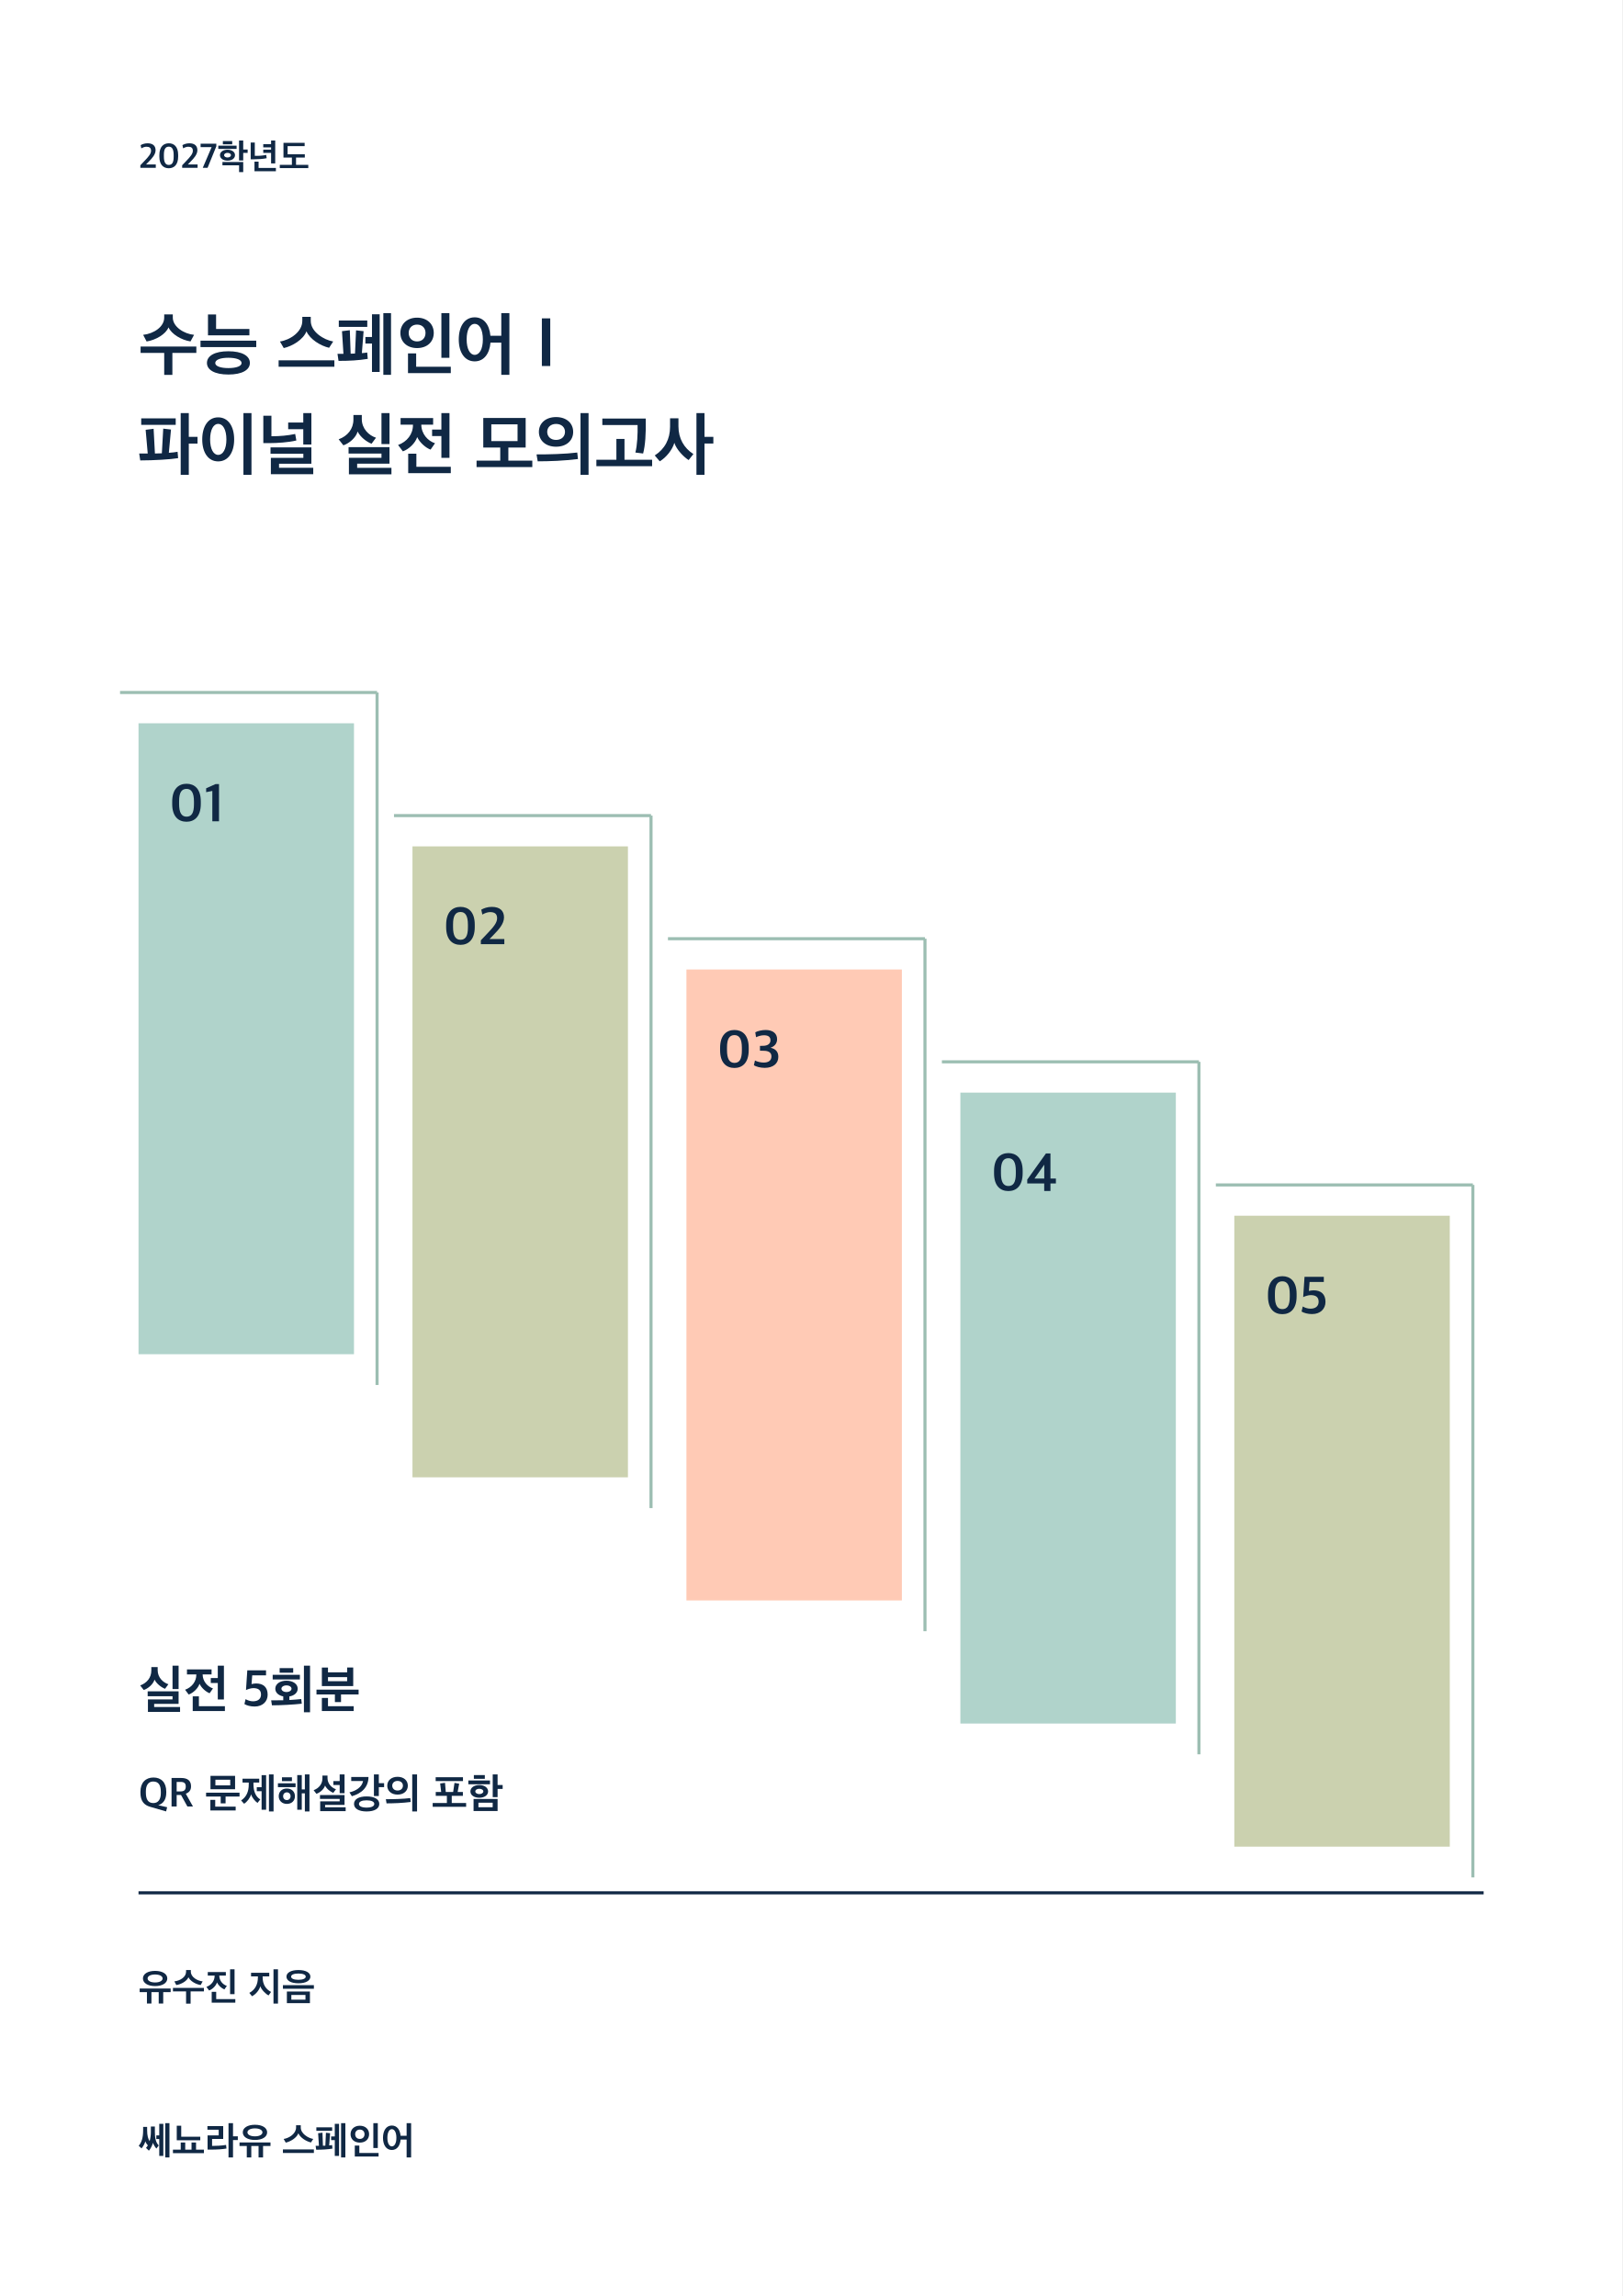
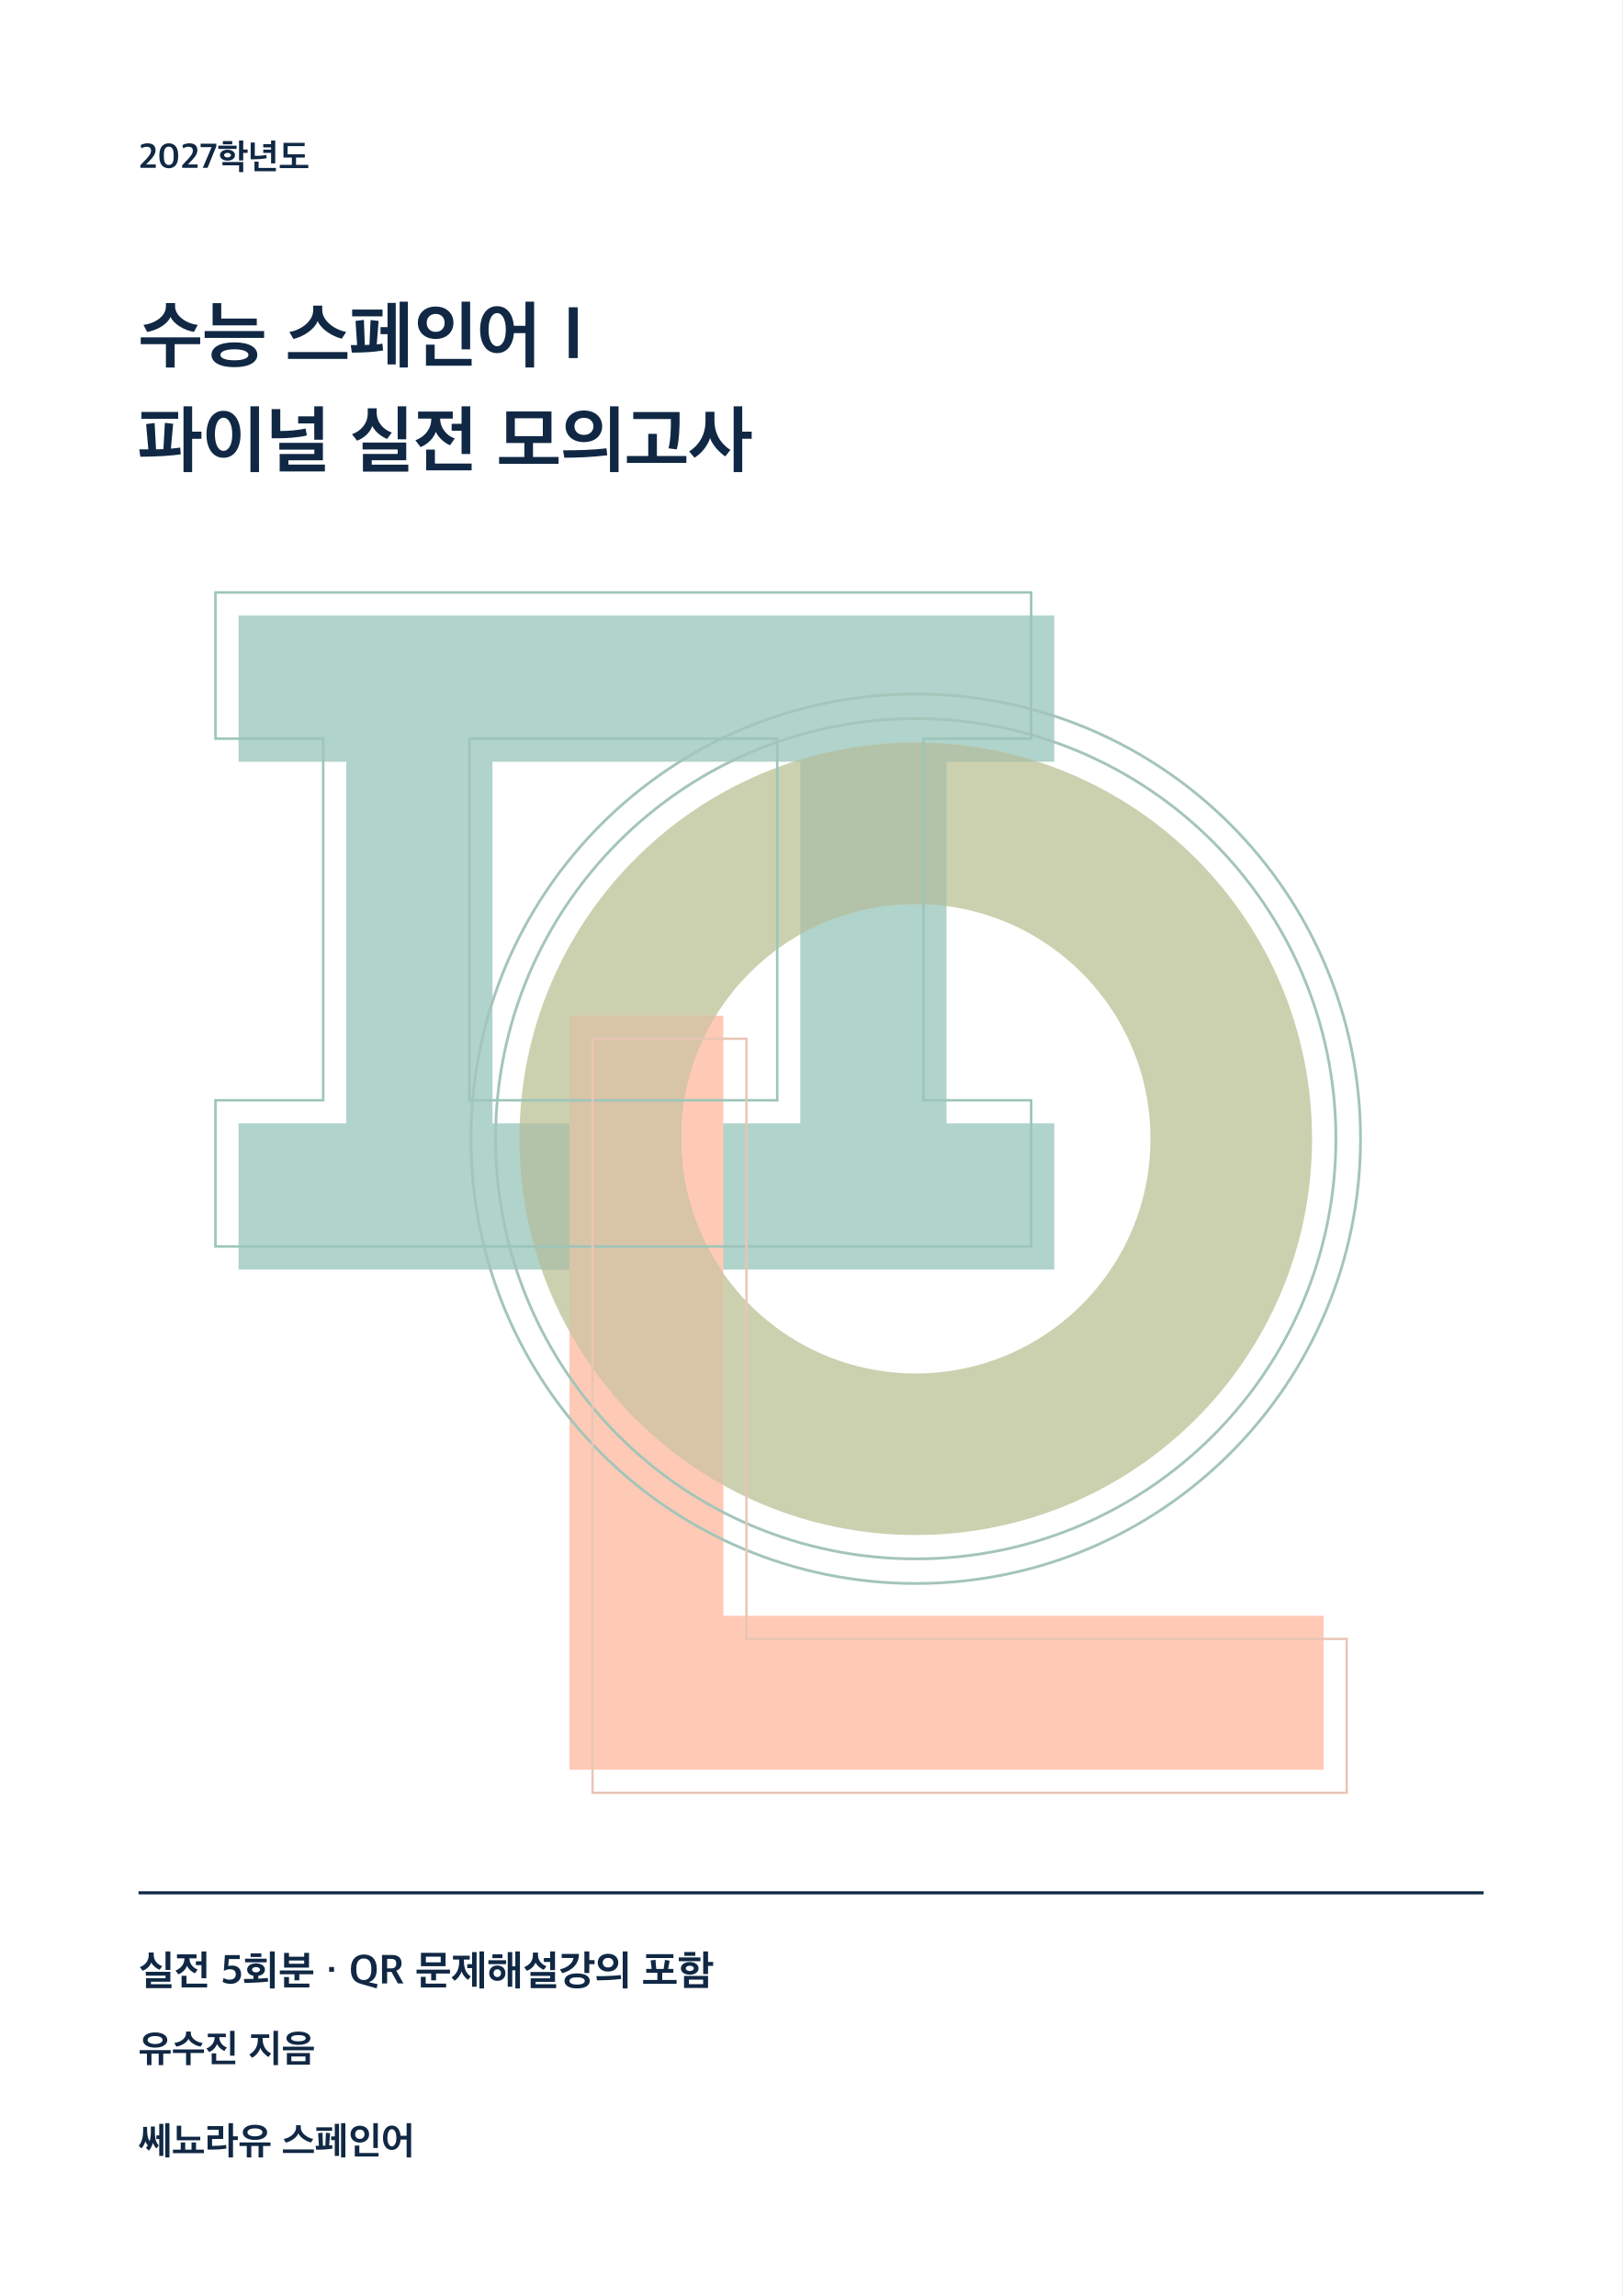
- <svg xmlns="http://www.w3.org/2000/svg" viewBox="0 0 1054 1492">
+ <svg xmlns="http://www.w3.org/2000/svg" xmlns:xlink="http://www.w3.org/1999/xlink" viewBox="0 0 1054 1492">
  <rect width="1054" height="1492" fill="white" />
  <g aria-label="2027학년도" fill="#102844" transform="translate(90 110) scale(0.023 -0.023)">
    <path transform="translate(0 0)" d="M52 41H488V137H213L294 220C378 307 482 416 482 538C482 662 405 734 255 734C176 734 106 709 60 682L80 591C118 614 174 637 222 637C309 637 354 605 354 522C354 436 278 351 183 251L52 113Z" />
    <path transform="translate(535 0)" d="M320 29C463 29 585 120 585 361V404C585 645 463 734 321 734C180 734 54 646 54 401V358C54 125 170 29 320 29ZM320 123C227 123 182 199 182 358V411C182 571 228 639 321 639C411 639 458 567 458 404V353C458 189 412 123 320 123Z" />
    <path transform="translate(1181 0)" d="M52 41H488V137H213L294 220C378 307 482 416 482 538C482 662 405 734 255 734C176 734 106 709 60 682L80 591C118 614 174 637 222 637C309 637 354 605 354 522C354 436 278 351 183 251L52 113Z" />
    <path transform="translate(1716 0)" d="M99 41H235L482 649V722H38V625H349Z" />
    <path transform="translate(2231 0)" d="M852 464V558H727V812H609V248H727V464ZM140 205V112H610V-80H727V205ZM540 576V667H23V576ZM152 706H416V797H152ZM495 399C495 491 405 553 284 553C161 553 70 491 70 399C70 307 162 244 284 244C405 244 495 307 495 399ZM187 399C187 438 230 464 284 464C336 464 380 438 380 399C380 360 336 333 284 333C231 333 187 360 187 399Z" />
    <path transform="translate(3096 0)" d="M785 -55V38H296V215H180V-55ZM511 407C420 385 297 376 189 380V755H73V282H162C271 282 432 291 525 313ZM649 619V554H428V464H649V166H766V812H649V710H428V619Z" />
    <path transform="translate(3961 0)" d="M737 331V424H251V654H732V747H134V331H372V125H30V33H835V125H489V331Z" />
  </g>
  <g aria-label="쎄뇨라유 스페인어" fill="#102844" transform="translate(90 1400) scale(0.025 -0.025)">
    <path transform="translate(0 0)" d="M526 233C447 313 425 429 425 590V725H321V586C321 499 310 417 289 345C251 398 224 490 224 627V715H120V623C120 447 84 311 5 226L78 157C126 213 164 287 178 341C189 305 218 260 243 234C228 210 212 188 195 169L270 97C317 150 363 247 375 302C389 259 431 187 465 153ZM804 -79V812H695V-79ZM539 400V-38H645V796H539V495H463V400Z" />
    <path transform="translate(865 0)" d="M835 33V124H630V310H513V124H349V310H232V124H30V33ZM740 368V460H245V746H129V368Z" />
    <path transform="translate(1730 0)" d="M556 153 546 247C431 226 267 221 182 221V402H471V736H61V643H354V495H65V125H159C310 125 462 135 556 153ZM726 812H609V-79H726V374H851V470H726Z" />
    <path transform="translate(2595 0)" d="M748 574C748 691 624 771 431 771C239 771 115 691 115 574C115 456 239 376 431 376C624 376 748 456 748 574ZM336 -78V219H525V-78H642V219H835V312H30V219H219V-78ZM626 574C626 515 551 470 431 470C310 470 236 515 236 574C236 633 310 677 431 677C551 677 626 633 626 574Z" />
    <path transform="translate(3460 0)" d="" />
    <path transform="translate(3723 0)" d="M835 37V130H30V37ZM818 402C682 425 494 542 494 699V758H372V699C372 541 195 423 49 402L104 307C227 334 386 429 432 549C483 432 637 339 759 311Z" />
    <path transform="translate(4588 0)" d="M452 151 444 243C421 239 396 236 367 234C376 339 384 444 392 551L283 563C277 450 273 339 268 228L205 226C201 339 196 451 193 565C155 560 118 555 80 551C86 441 94 334 101 224H15C21 192 24 154 30 122C189 122 317 129 452 151ZM624 -38V795H513V467H418V372H513V-38ZM788 -79V812H677V-79ZM445 613V705H34V613Z" />
    <path transform="translate(5453 0)" d="M766 166V812H650V166ZM786 -55V37H286V230H168V-55ZM58 526C58 398 153 307 299 307C446 307 540 398 540 526C540 652 446 746 299 746C153 746 58 652 58 526ZM178 526C178 594 224 646 299 646C376 646 421 594 421 526C421 455 376 403 299 403C224 403 178 455 178 526Z" />
    <path transform="translate(6318 0)" d="M36 432C36 245 121 115 266 115C399 115 481 225 494 386H650V-79H767V812H650V485H493C479 644 398 751 266 751C121 751 36 620 36 432ZM384 432C384 292 335 209 266 209C199 209 150 292 150 432C150 573 199 657 266 657C335 657 384 573 384 432Z" />
  </g>
-   <g aria-label="수능 스페인어Ⅰ" fill="#102844" transform="translate(90 240) scale(0.045 -0.045)">
+   <g aria-label="수능 스페인어Ⅰ" fill="#102844" transform="translate(90 235) scale(0.048 -0.048)">
    <path transform="translate(0 0)" d="M489 -80V237H835V329H30V237H371V-80ZM802 498C659 511 495 614 495 747V793H371V747C371 614 221 515 67 498L117 402C252 424 394 508 433 606C477 508 619 423 751 403Z" />
    <path transform="translate(865 0)" d="M835 321V414H30V321ZM736 491V583H255V792H138V491ZM743 92C743 195 630 261 432 261C236 261 123 195 123 92C123 -9 236 -75 433 -75C630 -75 743 -9 743 92ZM623 91C623 46 548 18 432 18C317 18 243 46 243 91C243 138 317 167 432 167C548 167 623 138 623 91Z" />
    <path transform="translate(1730 0)" d="" />
    <path transform="translate(1993 0)" d="M835 37V130H30V37ZM818 402C682 425 494 542 494 699V758H372V699C372 541 195 423 49 402L104 307C227 334 386 429 432 549C483 432 637 339 759 311Z" />
    <path transform="translate(2858 0)" d="M452 151 444 243C421 239 396 236 367 234C376 339 384 444 392 551L283 563C277 450 273 339 268 228L205 226C201 339 196 451 193 565C155 560 118 555 80 551C86 441 94 334 101 224H15C21 192 24 154 30 122C189 122 317 129 452 151ZM624 -38V795H513V467H418V372H513V-38ZM788 -79V812H677V-79ZM445 613V705H34V613Z" />
    <path transform="translate(3723 0)" d="M766 166V812H650V166ZM786 -55V37H286V230H168V-55ZM58 526C58 398 153 307 299 307C446 307 540 398 540 526C540 652 446 746 299 746C153 746 58 652 58 526ZM178 526C178 594 224 646 299 646C376 646 421 594 421 526C421 455 376 403 299 403C224 403 178 455 178 526Z" />
    <path transform="translate(4588 0)" d="M36 432C36 245 121 115 266 115C399 115 481 225 494 386H650V-79H767V812H650V485H493C479 644 398 751 266 751C121 751 36 620 36 432ZM384 432C384 292 335 209 266 209C199 209 150 292 150 432C150 573 199 657 266 657C335 657 384 573 384 432Z" />
    <path transform="translate(5453 0)" d="M371 736V48H492V736Z" />
  </g>
-   <g aria-label="파이널 실전 모의고사" fill="#102844" transform="translate(90 305) scale(0.045 -0.045)">
+   <g aria-label="파이널 실전 모의고사" fill="#102844" transform="translate(90 303) scale(0.048 -0.048)">
    <path transform="translate(0 0)" d="M572 162C570 192 567 224 564 254C531 247 489 243 438 239L469 575L357 588C351 469 344 350 337 232L237 229C230 348 225 466 218 586C180 581 142 575 103 571L133 229H10C15 196 21 163 25 129C224 129 467 144 572 162ZM726 812H609V-79H726V372H852V469H726ZM537 643V736H39V643Z" />
    <path transform="translate(865 0)" d="M766 -79V812H650V-79ZM55 432C55 245 140 115 285 115C431 115 516 246 516 432C516 620 431 751 285 751C140 751 55 620 55 432ZM404 432C404 292 354 209 285 209C218 209 169 292 169 432C169 573 218 657 285 657C354 657 404 573 404 432Z" />
    <path transform="translate(1730 0)" d="M793 -70V23H299V81H766V317H176V225H650V166H181V-70ZM549 417 532 511C424 488 313 478 189 478V774H72V379H162C271 379 434 389 549 417ZM766 359V812H649V676H431V580H649V359Z" />
    <path transform="translate(2595 0)" d="" />
    <path transform="translate(2858 0)" d="M766 365V812H650V365ZM794 -72V22H299V82H766V321H175V228H650V167H180V-72ZM571 457C467 490 366 588 366 725V785H245V719C245 584 161 481 32 434L100 347C183 375 280 455 306 546C346 464 438 396 507 370Z" />
    <path transform="translate(3723 0)" d="M61 645H240V642C240 507 154 399 25 352L94 260C180 290 274 379 301 466C339 384 426 310 494 285L558 377C456 410 362 509 360 645H531V741H61ZM767 166V812H650V575H516V481H650V166ZM786 -55V37H289V226H171V-55Z" />
    <path transform="translate(4588 0)" d="" />
    <path transform="translate(4851 0)" d="M835 33V126H489V315H739V742H127V315H372V126H30V33ZM622 408H243V650H622Z" />
    <path transform="translate(5716 0)" d="M185 542C185 605 233 656 313 656C394 656 442 605 442 542C442 476 394 425 313 425C233 425 185 476 185 542ZM782 812H666V-79H782ZM65 541C65 417 163 327 313 327C464 327 560 417 560 541C560 666 464 755 313 755C163 755 65 666 65 541ZM629 149 619 243C540 233 432 225 321 221C220 217 134 216 31 216L48 116C123 115 229 119 328 123C423 128 544 138 629 149Z" />
    <path transform="translate(6581 0)" d="M835 46V139H436V439H319V139H30V46ZM743 734H116V640H625C628 517 621 346 593 243L705 229C736 347 747 510 743 734Z" />
    <path transform="translate(7446 0)" d="M726 812H610V-79H726V373H854V469H726ZM566 221C431 307 350 445 350 621V737H229V615C229 437 153 294 8 201C33 173 56 145 80 116C172 170 262 282 291 383C321 286 424 181 497 134C521 163 542 192 566 221Z" />
  </g>
-   <rect x="90" y="470" width="140" height="410" fill="#b0d3cb" />
-   <path d="M78 450H245" fill="none" stroke="#9cbeb2" stroke-width="2" />
-   <path d="M245 450L245 900" fill="none" stroke="#9cbeb2" stroke-width="2" />
-   <g aria-label="01" fill="#102844" transform="translate(110 535) scale(0.035 -0.035)">
-     <path transform="translate(0 0)" d="M320 29C463 29 585 120 585 361V404C585 645 463 734 321 734C180 734 54 646 54 401V358C54 125 170 29 320 29ZM320 123C227 123 182 199 182 358V411C182 571 228 639 321 639C411 639 458 567 458 404V353C458 189 412 123 320 123Z" />
-     <path transform="translate(646 0)" d="M153 37H277V728H212L38 650V578L153 601Z" />
+   <g id="consonant-cluster-3" aria-label="파이널 초성 ㅍ ㅇ ㄴ 결합 조형" transform="translate(125 400) scale(1)">
+     <defs>
+       <path id="p3" d="M30 0H560V95H490V330H560V425H30V330H100V95H30Z M195 95V330H395V95Z" fill-rule="evenodd" />
+       <path id="n3" d="M245 260H345V650H735V750H245Z" />
+       <clipPath id="cp3">
+         <path d="M30 0H560V95H490V330H560V425H30V330H100V95H30Z M195 95V330H395V95Z" clip-rule="evenodd" />
+       </clipPath>
+       <clipPath id="cn3">
+         <path d="M245 260H345V650H735V750H245Z" />
+       </clipPath>
+     </defs>
+     <g id="pieup" fill="#b0d3cb">
+       <use xlink:href="#p3" />
+     </g>
+     <g id="ieung" stroke="#cbd1af">
+       <circle cx="470" cy="340" r="205" fill="none" stroke-width="105" />
+     </g>
+     <g id="nieun" fill="#ffcab5">
+       <use xlink:href="#n3" />
+     </g>
+     <g id="pieup-ieung-intersection" clip-path="url(#cp3)" stroke="#b2c3aa">
+       <circle cx="470" cy="340" r="205" fill="none" stroke-width="105" />
+     </g>
+     <g id="nieun-ieung-intersection" clip-path="url(#cn3)" stroke="#d8c4a7">
+       <circle cx="470" cy="340" r="205" fill="none" stroke-width="105" />
+     </g>
+     <g id="ieung-contours" fill="none" stroke="#a4c5b9" stroke-width="1.8">
+       <circle cx="470" cy="340" r="273" />
+       <circle cx="470" cy="340" r="289" />
+     </g>
+     <use xlink:href="#p3" transform="translate(-15 -15)" fill="none" stroke="#9dc5ba" stroke-width="1.6" />
+     <path id="nieun-contour" d="M245 260H345V650H735V750H245Z" transform="translate(15 15)" fill="none" stroke="#e8c5b5" stroke-width="1.5" />
  </g>
-   <rect x="268" y="550" width="140" height="410" fill="#cbd1af" />
-   <path d="M256 530H423" fill="none" stroke="#9cbeb2" stroke-width="2" />
-   <path d="M423 530L423 980" fill="none" stroke="#9cbeb2" stroke-width="2" />
-   <g aria-label="02" fill="#102844" transform="translate(288 615) scale(0.035 -0.035)">
-     <path transform="translate(0 0)" d="M320 29C463 29 585 120 585 361V404C585 645 463 734 321 734C180 734 54 646 54 401V358C54 125 170 29 320 29ZM320 123C227 123 182 199 182 358V411C182 571 228 639 321 639C411 639 458 567 458 404V353C458 189 412 123 320 123Z" />
-     <path transform="translate(646 0)" d="M52 41H488V137H213L294 220C378 307 482 416 482 538C482 662 405 734 255 734C176 734 106 709 60 682L80 591C118 614 174 637 222 637C309 637 354 605 354 522C354 436 278 351 183 251L52 113Z" />
-   </g>
-   <rect x="446" y="630" width="140" height="410" fill="#ffcab5" />
-   <path d="M434 610H601" fill="none" stroke="#9cbeb2" stroke-width="2" />
-   <path d="M601 610L601 1060" fill="none" stroke="#9cbeb2" stroke-width="2" />
-   <g aria-label="03" fill="#102844" transform="translate(466 695) scale(0.035 -0.035)">
-     <path transform="translate(0 0)" d="M320 29C463 29 585 120 585 361V404C585 645 463 734 321 734C180 734 54 646 54 401V358C54 125 170 29 320 29ZM320 123C227 123 182 199 182 358V411C182 571 228 639 321 639C411 639 458 567 458 404V353C458 189 412 123 320 123Z" />
-     <path transform="translate(646 0)" d="M236 31C392 31 489 110 489 236C489 338 429 387 343 404C418 430 466 482 466 564C466 674 380 734 253 734C186 734 103 715 61 691L75 600C116 619 170 636 221 636C296 636 343 611 343 542C343 478 290 442 211 440L148 439V350L219 348C306 347 361 317 361 244C361 167 307 129 215 129C164 129 90 146 55 168L35 79C74 54 154 31 236 31Z" />
-   </g>
-   <rect x="624" y="710" width="140" height="410" fill="#b0d3cb" />
-   <path d="M612 690H779" fill="none" stroke="#9cbeb2" stroke-width="2" />
-   <path d="M779 690L779 1140" fill="none" stroke="#9cbeb2" stroke-width="2" />
-   <g aria-label="04" fill="#102844" transform="translate(644 775) scale(0.035 -0.035)">
-     <path transform="translate(0 0)" d="M320 29C463 29 585 120 585 361V404C585 645 463 734 321 734C180 734 54 646 54 401V358C54 125 170 29 320 29ZM320 123C227 123 182 199 182 358V411C182 571 228 639 321 639C411 639 458 567 458 404V353C458 189 412 123 320 123Z" />
-     <path transform="translate(646 0)" d="M339 30H455V170H556V261H455V727H371L24 242V170H339ZM158 261 340 519V261Z" />
-   </g>
-   <rect x="802" y="790" width="140" height="410" fill="#cbd1af" />
-   <path d="M790 770H957" fill="none" stroke="#9cbeb2" stroke-width="2" />
-   <path d="M957 770L957 1220" fill="none" stroke="#9cbeb2" stroke-width="2" />
-   <g aria-label="05" fill="#102844" transform="translate(822 855) scale(0.035 -0.035)">
-     <path transform="translate(0 0)" d="M320 29C463 29 585 120 585 361V404C585 645 463 734 321 734C180 734 54 646 54 401V358C54 125 170 29 320 29ZM320 123C227 123 182 199 182 358V411C182 571 228 639 321 639C411 639 458 567 458 404V353C458 189 412 123 320 123Z" />
-     <path transform="translate(646 0)" d="M226 31C382 31 475 130 475 257C475 402 390 472 253 472C227 472 190 466 167 460L180 627H444V723H86L61 346C93 362 157 383 200 383C294 383 348 347 348 260C348 177 290 131 195 131C142 131 90 150 53 172L31 78C75 51 148 31 226 31Z" />
-   </g>
-   <g aria-label="실전 5회분" fill="#102844" transform="translate(90 1110) scale(0.034 -0.034)">
+   <path d="M90 1230H964" fill="none" stroke="#102844" stroke-width="2" />
+   <g aria-label="실전 5회분 · QR 문제해설강의 포함" fill="#102844" transform="translate(90 1290) scale(0.027 -0.027)">
    <path transform="translate(0 0)" d="M766 365V812H650V365ZM794 -72V22H299V82H766V321H175V228H650V167H180V-72ZM571 457C467 490 366 588 366 725V785H245V719C245 584 161 481 32 434L100 347C183 375 280 455 306 546C346 464 438 396 507 370Z" />
    <path transform="translate(865 0)" d="M61 645H240V642C240 507 154 399 25 352L94 260C180 290 274 379 301 466C339 384 426 310 494 285L558 377C456 410 362 509 360 645H531V741H61ZM767 166V812H650V575H516V481H650V166ZM786 -55V37H289V226H171V-55Z" />
    <path transform="translate(1730 0)" d="" />
    <path transform="translate(1993 0)" d="M226 31C382 31 475 130 475 257C475 402 390 472 253 472C227 472 190 466 167 460L180 627H444V723H86L61 346C93 362 157 383 200 383C294 383 348 347 348 260C348 177 290 131 195 131C142 131 90 150 53 172L31 78C75 51 148 31 226 31Z" />
    <path transform="translate(2506 0)" d="M536 372C536 463 445 525 321 525C198 525 108 463 108 372C108 297 169 242 260 225V151C183 150 105 149 29 149L44 54C211 54 462 68 614 85L604 174C539 166 461 161 377 156V224C471 239 536 295 536 372ZM772 812H655V-79H772ZM578 549V637H58V549ZM191 677H450V765H191ZM418 372C418 338 378 308 321 308C265 308 225 338 225 372C225 406 265 435 321 435C378 435 418 406 418 372Z" />
    <path transform="translate(3371 0)" d="M732 422V777H616V684H250V776H133V422ZM499 116V262H835V354H30V262H382V116ZM741 -55V37H250V195H133V-55ZM616 515H250V593H616Z" />
+     <path transform="translate(4236 0)" d="" />
+     <path transform="translate(4499 0)" d="M89 321H206V437H89Z" />
+     <path transform="translate(4802 0)" d="" />
+     <path transform="translate(5065 0)" d="M668 376V397C668 624 543 738 360 738C173 738 46 616 46 395V373C46 173 133 75 277 34L664 -78L689 23L474 72C595 107 668 208 668 376ZM358 123C227 123 177 218 177 374V409C177 548 235 642 354 642C487 641 537 548 537 394V359C537 219 478 123 358 123Z" />
+     <path transform="translate(5779 0)" d="M81 41H204V318H309L462 41H596L426 344V349C503 379 550 430 550 526C550 660 469 727 311 727H81ZM204 403V632H297C385 632 423 600 423 522C423 442 387 403 298 403Z" />
+     <path transform="translate(6398 0)" d="" />
+     <path transform="translate(6661 0)" d="M728 778H136V456H728ZM499 116V280H835V373H30V280H382V116ZM742 -55V37H250V200H133V-55ZM611 549H254V685H611Z" />
+     <path transform="translate(7526 0)" d="M469 211C363 274 305 401 305 575V616H444V709H42V616H192V573C192 397 135 270 8 186L79 107C151 148 227 251 248 334C270 255 345 164 403 127ZM610 -38V795H501V505H385V409H501V-38ZM789 -79V812H678V-79Z" />
+     <path transform="translate(8391 0)" d="M788 -79V812H677V452H603V796H494V-38H603V358H677V-79ZM438 288C438 400 359 473 243 473C129 473 48 401 48 288C48 182 128 103 243 103C359 103 438 176 438 288ZM29 506H454V599H29ZM333 288C333 234 295 195 243 195C192 195 154 232 154 288C154 343 192 381 243 381C295 381 333 343 333 288ZM126 650H366V743H126Z" />
+     <path transform="translate(9256 0)" d="M767 361V812H650V652H498V558H650V361ZM794 -72V22H299V79H767V316H176V223H650V165H181V-72ZM561 456C458 489 357 587 357 724V784H235V718C235 583 151 480 23 433L90 346C174 374 271 454 298 545C336 463 428 395 496 369Z" />
+     <path transform="translate(10121 0)" d="M854 506V602H727V812H609V292H727V506ZM738 102C738 213 627 283 432 283C241 283 130 213 130 102C130 -8 241 -79 432 -79C627 -79 738 -8 738 102ZM618 102C618 47 550 14 432 14C316 14 249 47 249 102C249 156 316 189 432 189C550 189 618 156 618 102ZM478 751H63V654H348C322 504 168 412 20 381L78 288C317 356 477 507 478 751Z" />
+     <path transform="translate(10986 0)" d="M185 542C185 605 233 656 313 656C394 656 442 605 442 542C442 476 394 425 313 425C233 425 185 476 185 542ZM782 812H666V-79H782ZM65 541C65 417 163 327 313 327C464 327 560 417 560 541C560 666 464 755 313 755C163 755 65 666 65 541ZM629 149 619 243C540 233 432 225 321 221C220 217 134 216 31 216L48 116C123 115 229 119 328 123C423 128 544 138 629 149Z" />
+     <path transform="translate(11851 0)" d="" />
+     <path transform="translate(12114 0)" d="M835 33V125H489V297H757V390H631L668 589L555 608L523 390H345L327 610L210 595L235 390H104V297H372V125H30V33ZM759 652V745H102V652Z" />
+     <path transform="translate(12979 0)" d="M849 464V558H727V812H610V266H727V464ZM727 -68V222H149V-68ZM609 23H266V132H609ZM544 576V667H23V576ZM156 706H420V797H156ZM499 403C499 495 408 557 287 557C164 557 73 495 73 403C73 312 165 251 287 251C408 251 499 312 499 403ZM191 403C191 442 234 467 287 467C339 467 384 442 384 403C384 366 339 339 287 339C235 339 191 366 191 403Z" />
  </g>
-   <g aria-label="QR 문제해설강의 포함" fill="#102844" transform="translate(90 1175) scale(0.027 -0.027)">
-     <path transform="translate(0 0)" d="M668 376V397C668 624 543 738 360 738C173 738 46 616 46 395V373C46 173 133 75 277 34L664 -78L689 23L474 72C595 107 668 208 668 376ZM358 123C227 123 177 218 177 374V409C177 548 235 642 354 642C487 641 537 548 537 394V359C537 219 478 123 358 123Z" />
-     <path transform="translate(714 0)" d="M81 41H204V318H309L462 41H596L426 344V349C503 379 550 430 550 526C550 660 469 727 311 727H81ZM204 403V632H297C385 632 423 600 423 522C423 442 387 403 298 403Z" />
-     <path transform="translate(1333 0)" d="" />
-     <path transform="translate(1596 0)" d="M728 778H136V456H728ZM499 116V280H835V373H30V280H382V116ZM742 -55V37H250V200H133V-55ZM611 549H254V685H611Z" />
-     <path transform="translate(2461 0)" d="M469 211C363 274 305 401 305 575V616H444V709H42V616H192V573C192 397 135 270 8 186L79 107C151 148 227 251 248 334C270 255 345 164 403 127ZM610 -38V795H501V505H385V409H501V-38ZM789 -79V812H678V-79Z" />
-     <path transform="translate(3326 0)" d="M788 -79V812H677V452H603V796H494V-38H603V358H677V-79ZM438 288C438 400 359 473 243 473C129 473 48 401 48 288C48 182 128 103 243 103C359 103 438 176 438 288ZM29 506H454V599H29ZM333 288C333 234 295 195 243 195C192 195 154 232 154 288C154 343 192 381 243 381C295 381 333 343 333 288ZM126 650H366V743H126Z" />
-     <path transform="translate(4191 0)" d="M767 361V812H650V652H498V558H650V361ZM794 -72V22H299V79H767V316H176V223H650V165H181V-72ZM561 456C458 489 357 587 357 724V784H235V718C235 583 151 480 23 433L90 346C174 374 271 454 298 545C336 463 428 395 496 369Z" />
-     <path transform="translate(5056 0)" d="M854 506V602H727V812H609V292H727V506ZM738 102C738 213 627 283 432 283C241 283 130 213 130 102C130 -8 241 -79 432 -79C627 -79 738 -8 738 102ZM618 102C618 47 550 14 432 14C316 14 249 47 249 102C249 156 316 189 432 189C550 189 618 156 618 102ZM478 751H63V654H348C322 504 168 412 20 381L78 288C317 356 477 507 478 751Z" />
-     <path transform="translate(5921 0)" d="M185 542C185 605 233 656 313 656C394 656 442 605 442 542C442 476 394 425 313 425C233 425 185 476 185 542ZM782 812H666V-79H782ZM65 541C65 417 163 327 313 327C464 327 560 417 560 541C560 666 464 755 313 755C163 755 65 666 65 541ZM629 149 619 243C540 233 432 225 321 221C220 217 134 216 31 216L48 116C123 115 229 119 328 123C423 128 544 138 629 149Z" />
-     <path transform="translate(6786 0)" d="" />
-     <path transform="translate(7049 0)" d="M835 33V125H489V297H757V390H631L668 589L555 608L523 390H345L327 610L210 595L235 390H104V297H372V125H30V33ZM759 652V745H102V652Z" />
-     <path transform="translate(7914 0)" d="M849 464V558H727V812H610V266H727V464ZM727 -68V222H149V-68ZM609 23H266V132H609ZM544 576V667H23V576ZM156 706H420V797H156ZM499 403C499 495 408 557 287 557C164 557 73 495 73 403C73 312 165 251 287 251C408 251 499 312 499 403ZM191 403C191 442 234 467 287 467C339 467 384 442 384 403C384 366 339 339 287 339C235 339 191 366 191 403Z" />
-   </g>
-   <path d="M90 1230H964" fill="none" stroke="#102844" stroke-width="2" />
-   <g aria-label="유수진 지음" fill="#102844" transform="translate(90 1300) scale(0.025 -0.025)">
+   <g aria-label="유수진 지음" fill="#102844" transform="translate(90 1340) scale(0.025 -0.025)">
    <path transform="translate(0 0)" d="M748 574C748 691 624 771 431 771C239 771 115 691 115 574C115 456 239 376 431 376C624 376 748 456 748 574ZM336 -78V219H525V-78H642V219H835V312H30V219H219V-78ZM626 574C626 515 551 470 431 470C310 470 236 515 236 574C236 633 310 677 431 677C551 677 626 633 626 574Z" />
    <path transform="translate(865 0)" d="M489 -80V237H835V329H30V237H371V-80ZM802 498C659 511 495 614 495 747V793H371V747C371 614 221 515 67 498L117 402C252 424 394 508 433 606C477 508 619 423 751 403Z" />
    <path transform="translate(1730 0)" d="M70 648H249C249 511 164 402 35 355L105 262C191 292 283 382 310 471C350 386 435 314 502 289L566 381C464 413 371 512 369 648H540V740H70ZM786 -55V37H289V227H172V-55ZM766 166V812H650V166Z" />
    <path transform="translate(2595 0)" d="" />
    <path transform="translate(2858 0)" d="M587 224C453 293 368 417 368 605V628H540V721H67V628H245V604C245 417 172 279 22 199L92 112C196 163 286 282 307 372C334 286 443 173 522 133ZM767 -79V812H650V-79Z" />
    <path transform="translate(3723 0)" d="M835 306V400H30V306ZM732 -68V235H133V-68ZM616 23H249V146H616ZM243 621C243 670 312 702 432 702C554 702 623 670 623 621C623 572 550 539 432 539C312 539 243 572 243 621ZM122 621C122 522 233 448 433 448C633 448 744 522 744 621C744 720 633 793 432 793C233 793 122 720 122 621Z" />
  </g>
</svg>
